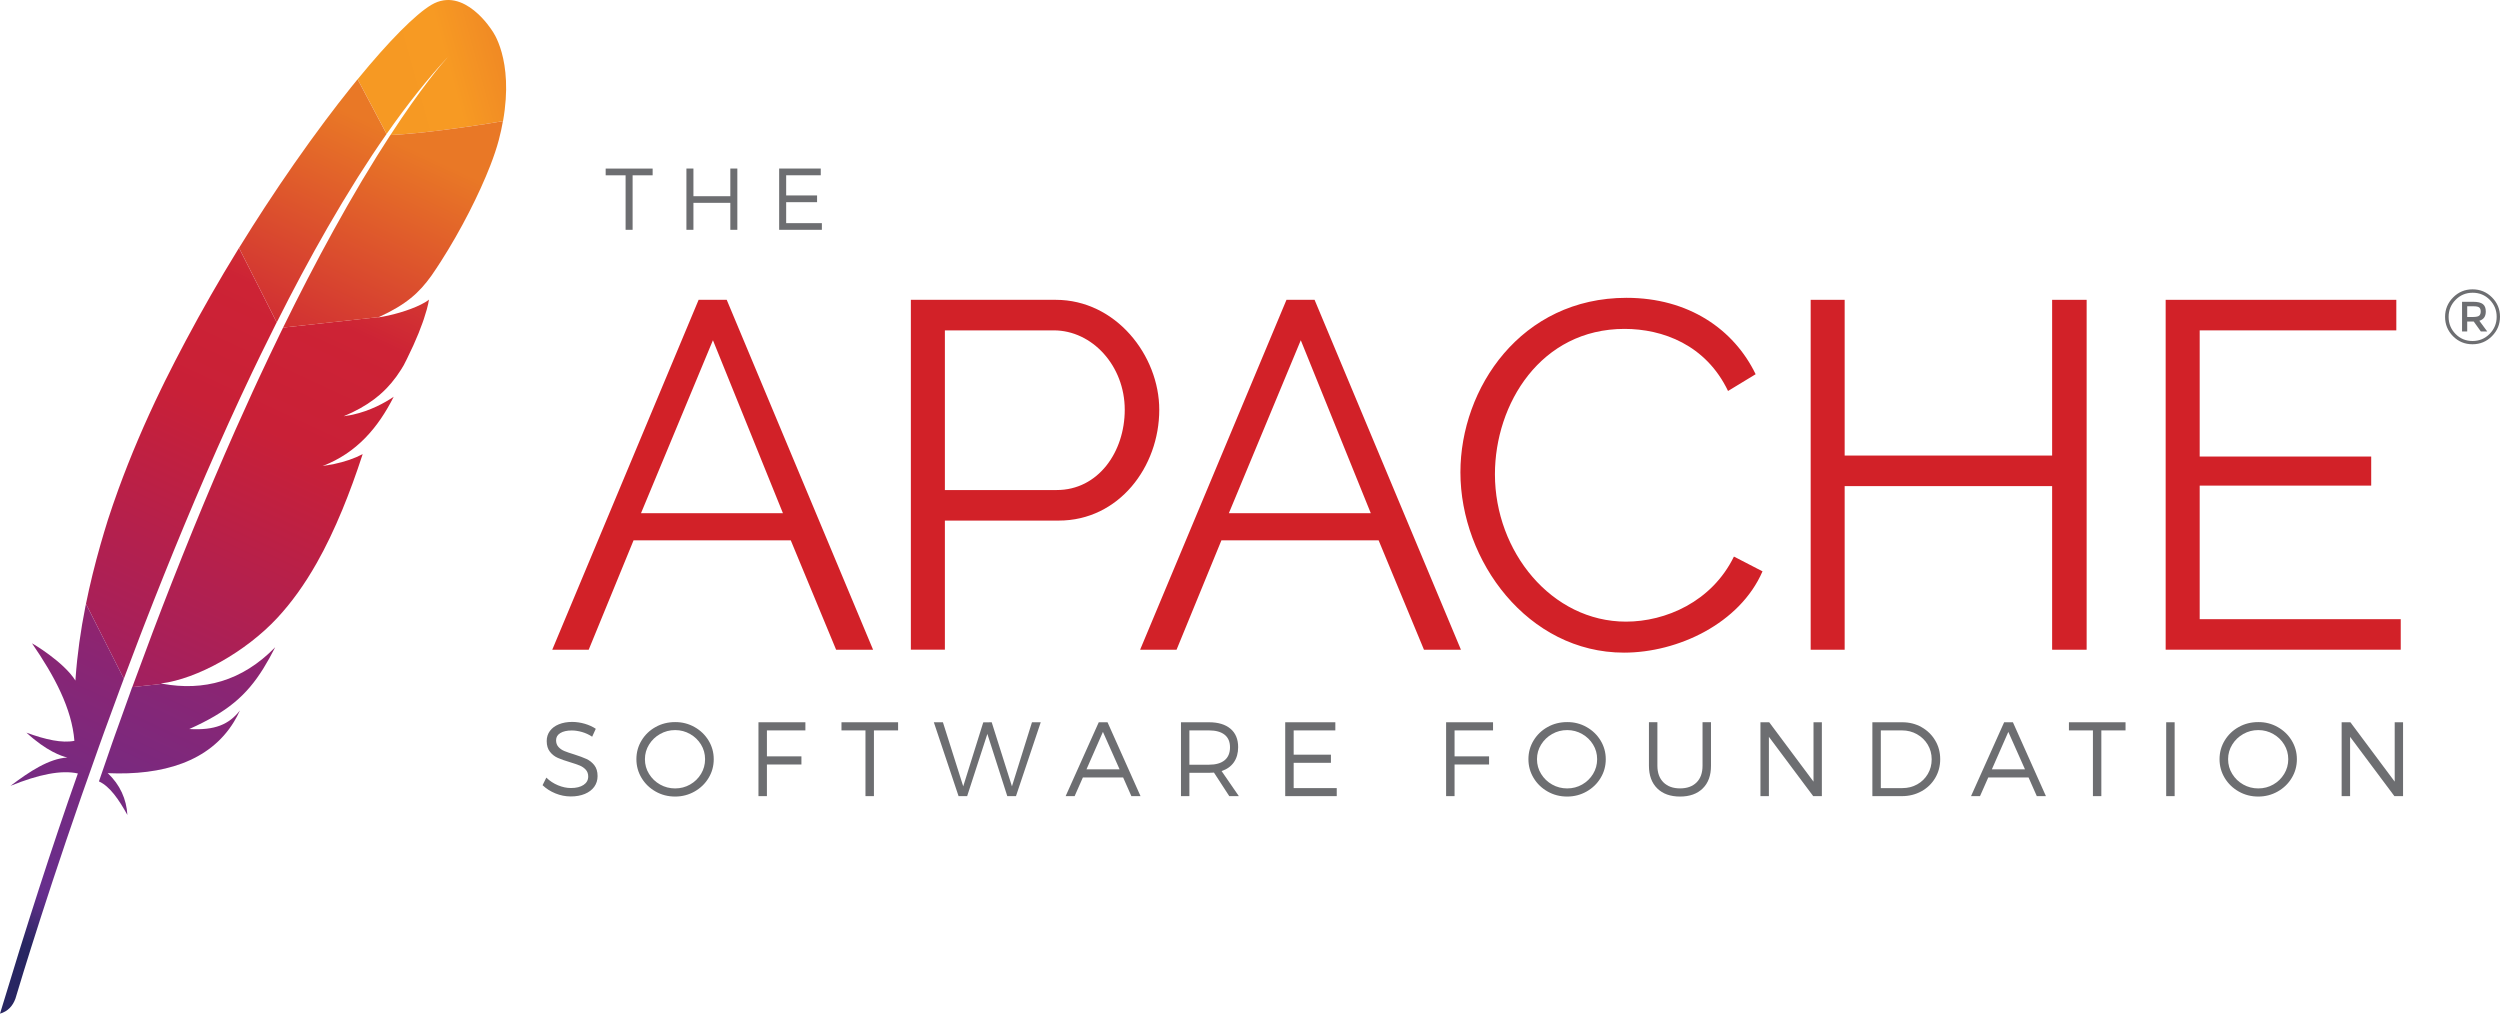
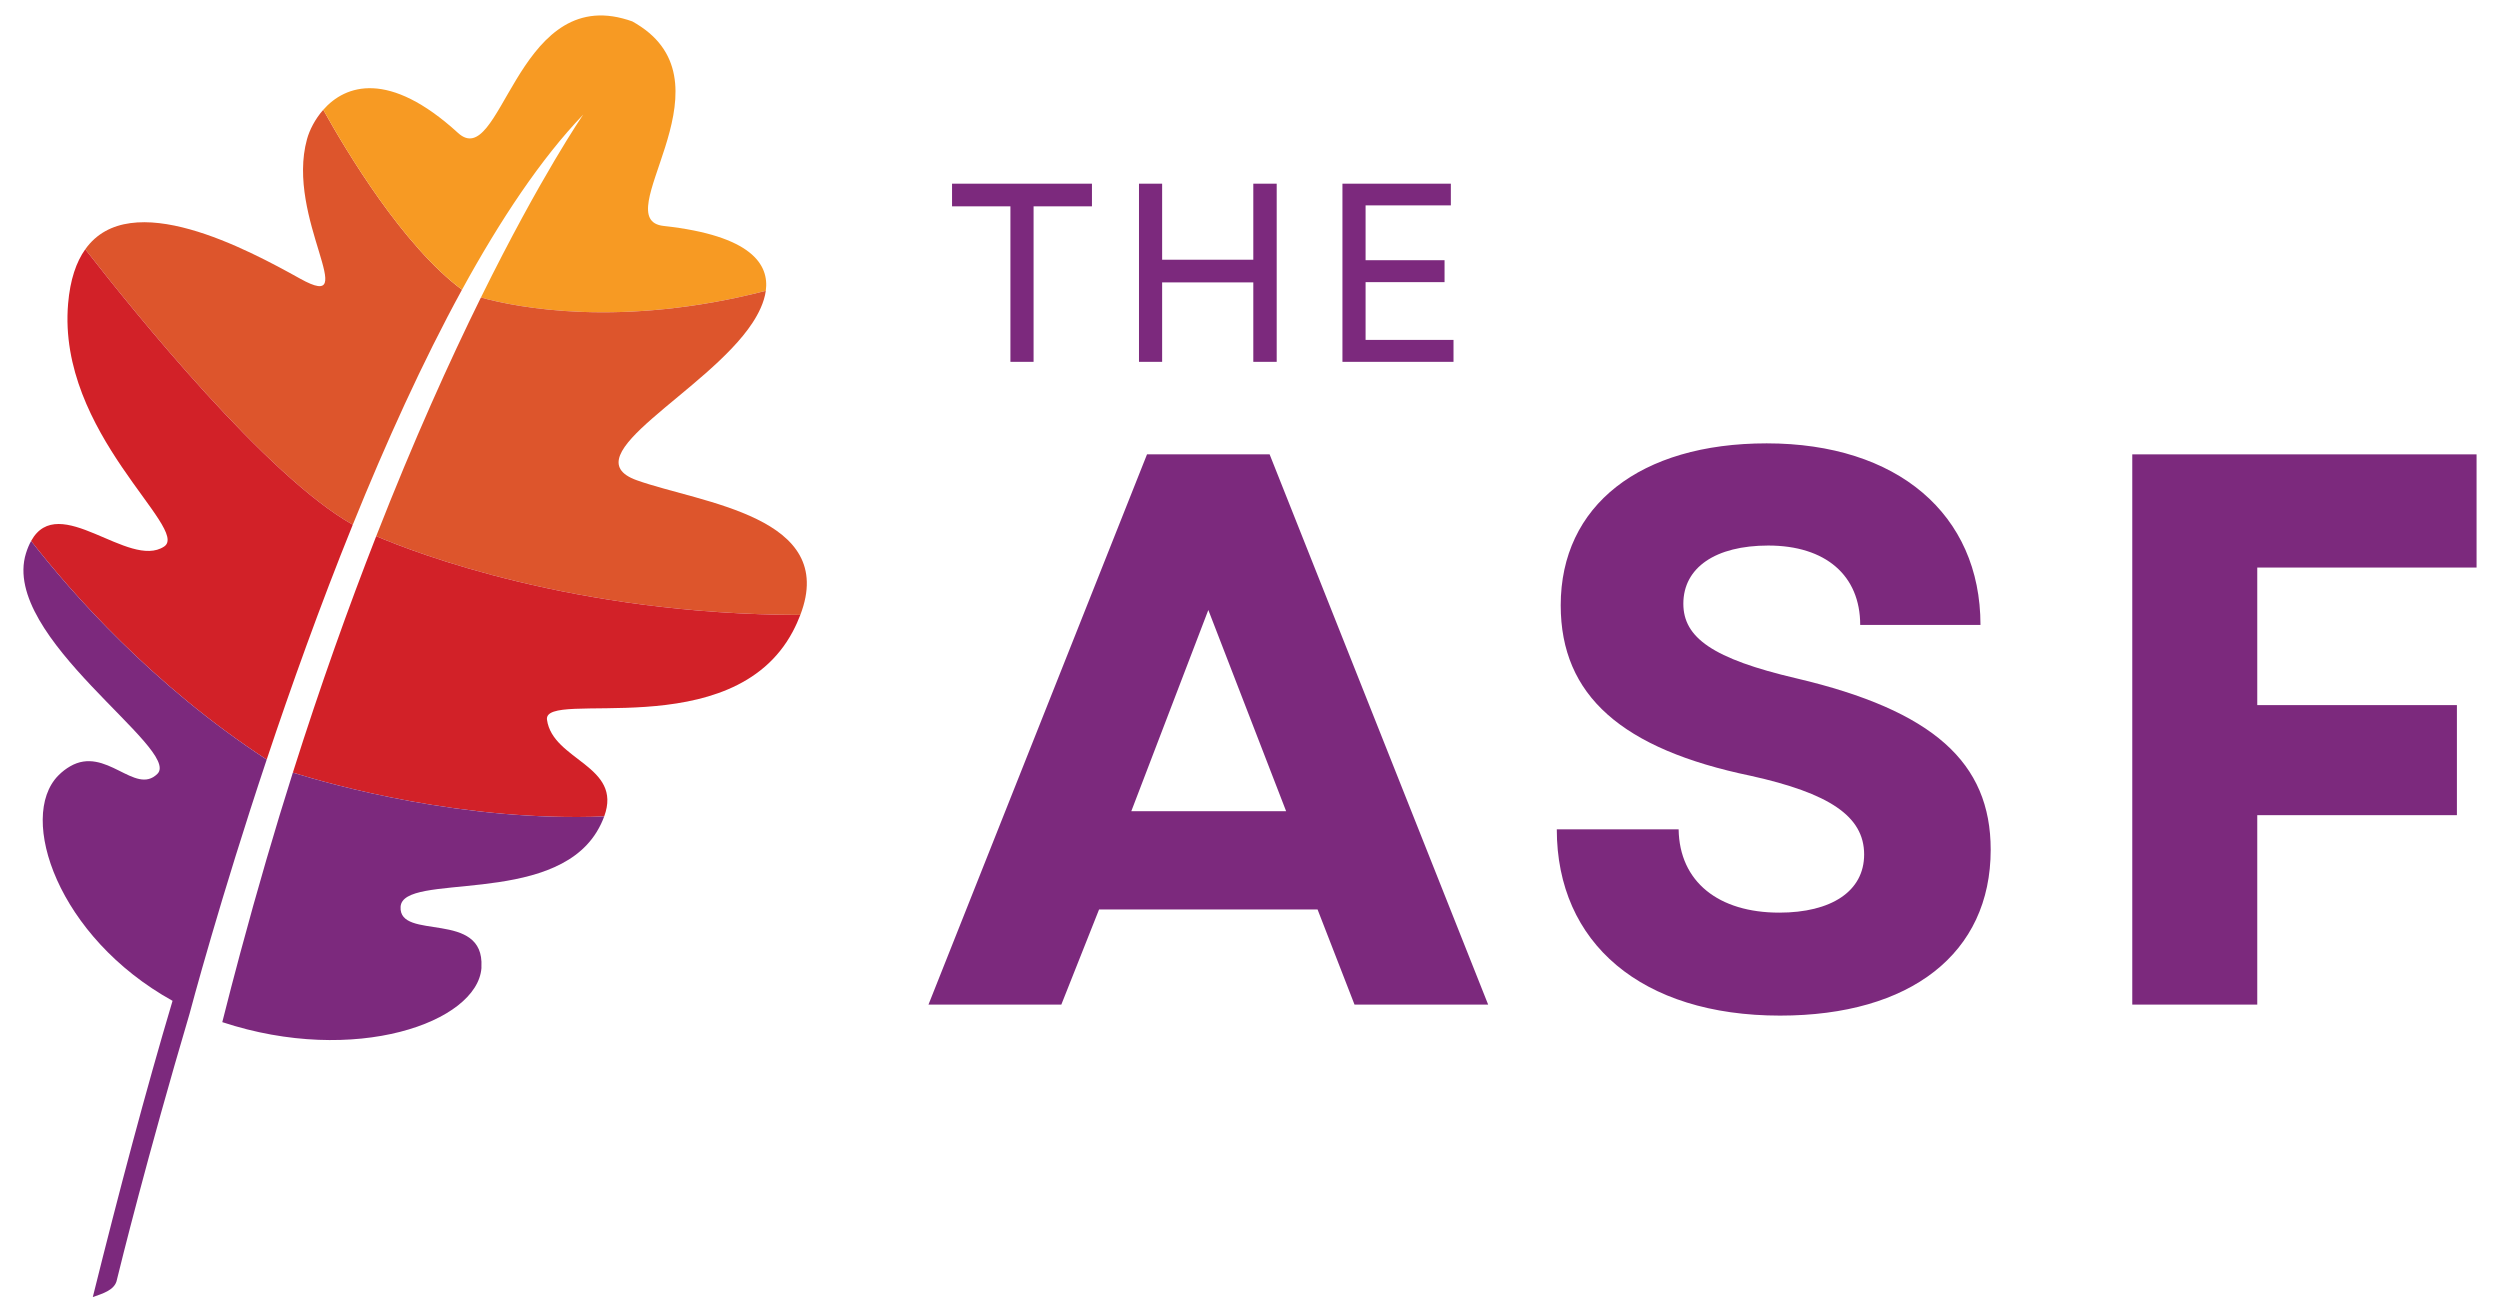
- <svg xmlns="http://www.w3.org/2000/svg" version="1.1" id="Layer_2" x="0px" y="0px" viewBox="0 0 7127.6 2890.008" enable-background="new 0 0 7127.6 2890" xml:space="preserve" width="7127.6" height="2890.008">
-   <defs id="defs4568" />
-   <path d="m 7104.7,847.808 c 15.3,15.3 22.9,33.7 22.9,55.2 0,21.5 -7.6,39.9 -22.9,55.4 -15.3,15.4 -33.8,23.1 -55.6,23.1 -21.8,0 -40.2,-7.6 -55.4,-22.9 -15.1,-15.3 -22.7,-33.7 -22.7,-55.2 0,-21.5 7.6,-39.9 22.9,-55.4 15.3,-15.4 33.7,-23.1 55.4,-23.1 21.6,0 40.1,7.6 55.4,22.9 z m -6.6,104.1 c 13.3,-13.6 20,-29.8 20,-48.7 0,-18.9 -6.6,-35 -19.8,-48.5 -13.2,-13.4 -29.4,-20.1 -48.6,-20.1 -19.2,0 -35.4,6.7 -48.7,20.2 -13.3,13.5 -19.9,29.7 -19.9,48.7 0,19 6.6,35.2 19.7,48.6 13.1,13.4 29.3,20.1 48.5,20.1 19.2,0 35.4,-6.8 48.8,-20.3 z m -11,-63.8 c 0,14 -6.1,22.8 -18.4,26.4 l 22.5,30.5 -18.2,0 -20.3,-28.3 -18.6,0 0,28.3 -14.7,0 0,-84.6 31.8,0 c 12.8,0 22,2.2 27.6,6.6 5.6,4.4 8.3,11.4 8.3,21.1 z m -18.9,11.9 c 3,-2.4 4.4,-6.5 4.4,-12 0,-5.5 -1.5,-9.4 -4.5,-11.6 -3,-2.2 -8.4,-3.2 -16,-3.2 l -18,0 0,30.5 17.5,0 c 8.1,-0.1 13.7,-1.3 16.6,-3.7 z" id="path4374" style="fill:#6d6e71" />
-   <path d="m 1803.6,499.808 0,155.4 -20,0 0,-155.4 -56.8,0 0,-19.2 133.9,0 0,19.2 -57.1,0 z" id="path4376" style="fill:#6d6e71" />
-   <path d="m 2082.2,655.208 0,-76.9 -105.2,0 0,76.9 -20,0 0,-174.7 20,0 0,78.9 105.2,0 0,-78.9 20,0 0,174.7 -20,0 z" id="path4378" style="fill:#6d6e71" />
-   <path d="m 2241.4,499.808 0,57.4 88.1,0 0,19.2 -88.1,0 0,59.8 101.8,0 0,19 -121.8,0 0,-174.7 118.6,0 0,19.2 -98.6,0 z" id="path4380" style="fill:#6d6e71" />
-   <path d="m 1574.5,1852.408 417.3,-997.6 80.1,0 417.3,997.6 -105.4,0 -129.3,-311.9 -448.2,0 -127.9,311.9 -103.9,0 z m 458.1,-882.4 -205.1,493.2 404.7,0 -199.6,-493.2 z" id="path4382" style="fill:#d22128" />
-   <path d="m 2596.9,1852.408 0,-997.6 413.1,0 c 171.4,0 295.1,158.8 295.1,313.3 0,163 -115.2,316.1 -286.6,316.1 l -324.6,0 0,368.1 -97,0 z m 97,-455.3 318.9,0 c 118,0 193.9,-108.2 193.9,-229 0,-125.1 -92.7,-226.2 -202.3,-226.2 l -310.5,0 0,455.2 z" id="path4384" style="fill:#d22128" />
-   <path d="m 3250.5,1852.408 417.3,-997.6 80.1,0 417.3,997.6 -105.4,0 -129.3,-311.9 -448.2,0 -127.9,311.9 -103.9,0 z m 458.1,-882.4 -205.1,493.2 404.7,0 -199.6,-493.2 z" id="path4386" style="fill:#d22128" />
-   <path d="m 4637.3,849.108 c 177,0 306.3,89.9 368.1,217.8 l -78.7,47.8 c -63.2,-132.1 -186.9,-177 -295.1,-177 -238.9,0 -369.5,213.6 -369.5,414.5 0,220.6 161.6,420.1 373.7,420.1 112.4,0 244.5,-56.2 307.7,-185.5 l 81.5,42.1 c -64.6,148.9 -241.7,231.8 -394.8,231.8 -274,0 -466.5,-261.3 -466.5,-514.2 0.1,-240.2 172.9,-497.4 473.6,-497.4 z" id="path4388" style="fill:#d22128" />
-   <path d="m 5949.1,854.808 0,997.6 -98.4,0 0,-466.5 -591.5,0 0,466.5 -96.9,0 0,-997.6 96.9,0 0,444 591.5,0 0,-444 98.4,0 z" id="path4390" style="fill:#d22128" />
-   <path d="m 6844.6,1765.208 0,87.1 -670.2,0 0,-997.5 657.6,0 0,87.1 -560.6,0 0,359.7 489,0 0,82.9 -489,0 0,380.8 573.2,0 z" id="path4392" style="fill:#d22128" />
-   <path d="m 1667.6,2063.608 c 11.8,3.5 22.2,8.3 31,14.2 l -10.3,22.6 c -9,-6 -18.6,-10.4 -28.9,-13.4 -10.2,-2.9 -20,-4.4 -29.2,-4.4 -13.6,0 -24.5,2.4 -32.6,7.3 -8.1,4.9 -12.2,11.8 -12.2,20.7 0,7.6 2.3,14 6.8,19 4.5,5 10.2,8.9 17,11.7 6.8,2.8 16.1,6 28,9.6 14.4,4.6 26,8.9 34.7,12.9 8.8,4 16.3,9.9 22.5,17.8 6.2,7.8 9.3,18.2 9.3,31 0,11.7 -3.2,21.8 -9.5,30.6 -6.3,8.7 -15.3,15.5 -26.8,20.3 -11.6,4.8 -24.9,7.2 -40,7.2 -15.1,0 -29.7,-2.9 -43.9,-8.7 -14.2,-5.8 -26.4,-13.6 -36.6,-23.4 l 10.7,-21.6 c 9.6,9.4 20.7,16.7 33.3,21.9 12.6,5.2 24.8,7.8 36.8,7.8 15.3,0 27.3,-3 36.1,-8.9 8.8,-5.9 13.2,-13.9 13.2,-23.9 0,-7.8 -2.3,-14.3 -6.9,-19.4 -4.6,-5.1 -10.3,-9 -17.1,-11.9 -6.8,-2.8 -16.1,-6 -28,-9.6 -14.2,-4.2 -25.7,-8.3 -34.6,-12.2 -8.9,-3.9 -16.4,-9.7 -22.5,-17.5 -6.1,-7.7 -9.2,-17.9 -9.2,-30.6 0,-10.9 3,-20.4 9,-28.6 6,-8.2 14.6,-14.6 25.6,-19.1 11.1,-4.5 23.8,-6.8 38.2,-6.8 12.3,0.1 24.2,1.9 36.1,5.4 z" id="path4394" style="fill:#6d6e71" />
-   <path d="m 1980.1,2072.808 c 16.8,9.4 30.2,22.3 40,38.4 9.8,16.2 14.8,33.9 14.8,53.3 0,19.5 -4.9,37.4 -14.8,53.6 -9.8,16.3 -23.2,29.1 -40,38.6 -16.8,9.5 -35.3,14.3 -55.2,14.3 -20.3,0 -38.8,-4.7 -55.7,-14.3 -16.8,-9.5 -30.2,-22.4 -40,-38.6 -9.8,-16.3 -14.8,-34.1 -14.8,-53.6 0,-19.5 4.9,-37.3 14.8,-53.5 9.8,-16.2 23.2,-29 40,-38.3 16.8,-9.4 35.4,-14 55.7,-14 19.9,-0.1 38.3,4.6 55.2,14.1 z m -98.2,19.9 c -13.1,7.4 -23.6,17.5 -31.4,30.1 -7.8,12.6 -11.8,26.5 -11.8,41.7 0,15.3 3.9,29.3 11.8,42 7.8,12.7 18.3,22.8 31.4,30.2 13.1,7.4 27.4,11.1 42.9,11.1 15.5,0 29.7,-3.7 42.7,-11.1 13,-7.4 23.3,-17.4 31.1,-30.2 7.7,-12.7 11.6,-26.7 11.6,-42 0,-15.3 -3.9,-29.2 -11.6,-41.8 -7.7,-12.6 -18.1,-22.6 -31.1,-30 -13,-7.4 -27.2,-11.2 -42.6,-11.2 -15.5,0 -29.8,3.7 -43,11.2 z" id="path4396" style="fill:#6d6e71" />
-   <path d="m 2186.5,2082.408 0,74 98.4,0 0,23.2 -98.4,0 0,90.2 -24.1,0 0,-210.6 133.8,0 0,23.2 -109.7,0 z" id="path4398" style="fill:#6d6e71" />
-   <path d="m 2491.6,2082.408 0,187.4 -24.1,0 0,-187.4 -68.4,0 0,-23.2 161.4,0 0,23.2 -68.9,0 z" id="path4400" style="fill:#6d6e71" />
-   <path d="m 2871.8,2269.808 -56.8,-177.4 -57.6,177.4 -24.5,0 -70.5,-210.6 25.9,0 57.9,182.7 57.1,-182.4 24.1,-0.3 57.7,182.7 57.1,-182.7 25,0 -70.6,210.6 -24.8,0 z" id="path4402" style="fill:#6d6e71" />
-   <path d="m 3087.3,2216.608 -23.5,53.2 -25.6,0 94.4,-210.6 25,0 94.1,210.6 -26.1,0 -23.5,-53.2 -114.8,0 z m 57.2,-130 -46.9,106.8 94.4,0 -47.5,-106.8 z" id="path4404" style="fill:#6d6e71" />
-   <path d="m 3461.1,2202.708 c -6,0.4 -10.7,0.6 -14.1,0.6 l -56,0 0,66.5 -24,0 0,-210.6 80,0 c 26.2,0 46.6,6.2 61.2,18.5 14.5,12.3 21.8,29.8 21.8,52.3 0,17.2 -4.1,31.7 -12.2,43.3 -8.1,11.6 -19.8,20 -35,25 l 49.2,71.5 -27.3,0 -43.6,-67.1 z m 30.2,-35.1 c 10.3,-8.4 15.5,-20.8 15.5,-37 0,-15.9 -5.2,-27.9 -15.5,-36 -10.3,-8.1 -25.1,-12.2 -44.3,-12.2 l -56,0 0,97.8 56,0 c 19.2,0 34,-4.2 44.3,-12.6 z" id="path4406" style="fill:#6d6e71" />
-   <path d="m 3688.3,2082.408 0,69.2 106.2,0 0,23.2 -106.2,0 0,72.1 122.8,0 0,22.9 -146.9,0 0,-210.6 142.9,0 0,23.2 -118.8,0 z" id="path4408" style="fill:#6d6e71" />
-   <path d="m 4147,2082.408 0,74 98.4,0 0,23.2 -98.4,0 0,90.2 -24.1,0 0,-210.6 133.8,0 0,23.2 -109.7,0 z" id="path4410" style="fill:#6d6e71" />
-   <path d="m 4523.3,2072.808 c 16.8,9.4 30.2,22.3 40,38.4 9.8,16.2 14.8,33.9 14.8,53.3 0,19.5 -4.9,37.4 -14.8,53.6 -9.8,16.3 -23.2,29.1 -40,38.6 -16.8,9.5 -35.3,14.3 -55.2,14.3 -20.3,0 -38.8,-4.7 -55.7,-14.3 -16.8,-9.5 -30.2,-22.4 -40,-38.6 -9.8,-16.3 -14.8,-34.1 -14.8,-53.6 0,-19.5 4.9,-37.3 14.8,-53.5 9.8,-16.2 23.2,-29 40,-38.3 16.8,-9.4 35.4,-14 55.7,-14 20,-0.1 38.4,4.6 55.2,14.1 z m -98.1,19.9 c -13.1,7.4 -23.6,17.5 -31.4,30.1 -7.8,12.6 -11.8,26.5 -11.8,41.7 0,15.3 3.9,29.3 11.8,42 7.8,12.7 18.3,22.8 31.4,30.2 13.1,7.4 27.4,11.1 42.9,11.1 15.5,0 29.7,-3.7 42.7,-11.1 13,-7.4 23.3,-17.4 31.1,-30.2 7.7,-12.7 11.6,-26.7 11.6,-42 0,-15.3 -3.9,-29.2 -11.6,-41.8 -7.7,-12.6 -18.1,-22.6 -31.1,-30 -13,-7.4 -27.2,-11.2 -42.6,-11.2 -15.6,0 -29.9,3.7 -43,11.2 z" id="path4412" style="fill:#6d6e71" />
-   <path d="m 4854.7,2247.708 c -15.7,15.5 -37.3,23.3 -64.8,23.3 -27.7,0 -49.4,-7.8 -65.1,-23.3 -15.7,-15.5 -23.6,-37 -23.6,-64.6 l 0,-124 24.1,0 0,124 c 0,20.3 5.8,36.1 17.3,47.5 11.6,11.4 27.3,17.1 47.3,17.1 20.1,0 35.8,-5.7 47.1,-17 11.4,-11.3 17,-27.2 17,-47.7 l 0,-124 24.1,0 0,124 c 0.1,27.7 -7.7,49.2 -23.4,64.7 z" id="path4414" style="fill:#6d6e71" />
-   <path d="m 5169.5,2269.808 -126.3,-169.1 0,169.1 -24.1,0 0,-210.6 25,0 126.3,169.3 0,-169.3 23.8,0 0,210.6 -24.7,0 z" id="path4416" style="fill:#6d6e71" />
-   <path d="m 5478.4,2073.108 c 16.4,9.3 29.4,21.9 38.9,37.9 9.6,16 14.3,33.9 14.3,53.5 0,19.6 -4.8,37.6 -14.3,53.6 -9.5,16.1 -22.6,28.7 -39.3,37.9 -16.6,9.2 -35.2,13.8 -55.5,13.8 l -84.3,0 0,-210.6 85.2,0 c 20.3,0 38.6,4.6 55,13.9 z m -116.1,173.8 61.4,0 c 15.5,0 29.6,-3.5 42.3,-10.6 12.7,-7.1 22.8,-16.9 30.2,-29.5 7.4,-12.5 11.1,-26.5 11.1,-42 0,-15.5 -3.8,-29.4 -11.3,-41.9 -7.5,-12.5 -17.7,-22.3 -30.6,-29.6 -12.8,-7.2 -27,-10.9 -42.6,-10.9 l -60.5,0 0,164.5 z" id="path4418" style="fill:#6d6e71" />
-   <path d="m 5668.6,2216.608 -23.5,53.2 -25.6,0 94.4,-210.6 25,0 94.1,210.6 -26,0 -23.5,-53.2 -114.9,0 z m 57.2,-130 -46.9,106.8 94.4,0 -47.5,-106.8 z" id="path4420" style="fill:#6d6e71" />
-   <path d="m 5991,2082.408 0,187.4 -24,0 0,-187.4 -68.4,0 0,-23.2 161.4,0 0,23.2 -69,0 z" id="path4422" style="fill:#6d6e71" />
-   <path d="m 6175.9,2269.808 0,-210.6 24.1,0 0,210.6 -24.1,0 z" id="path4424" style="fill:#6d6e71" />
-   <path d="m 6493.7,2072.808 c 16.8,9.4 30.2,22.3 40,38.4 9.8,16.2 14.8,33.9 14.8,53.3 0,19.5 -4.9,37.4 -14.8,53.6 -9.8,16.3 -23.2,29.1 -40,38.6 -16.8,9.5 -35.3,14.3 -55.2,14.3 -20.3,0 -38.8,-4.7 -55.7,-14.3 -16.8,-9.5 -30.2,-22.4 -40,-38.6 -9.8,-16.3 -14.8,-34.1 -14.8,-53.6 0,-19.5 4.9,-37.3 14.8,-53.5 9.8,-16.2 23.2,-29 40,-38.3 16.8,-9.4 35.4,-14 55.7,-14 20,-0.1 38.4,4.6 55.2,14.1 z m -98.1,19.9 c -13.1,7.4 -23.6,17.5 -31.4,30.1 -7.8,12.6 -11.8,26.5 -11.8,41.7 0,15.3 3.9,29.3 11.8,42 7.8,12.7 18.3,22.8 31.4,30.2 13.1,7.4 27.4,11.1 42.9,11.1 15.5,0 29.7,-3.7 42.7,-11.1 13,-7.4 23.3,-17.4 31.1,-30.2 7.7,-12.7 11.6,-26.7 11.6,-42 0,-15.3 -3.9,-29.2 -11.6,-41.8 -7.7,-12.6 -18.1,-22.6 -31.1,-30 -13,-7.4 -27.2,-11.2 -42.6,-11.2 -15.6,0 -29.8,3.7 -43,11.2 z" id="path4426" style="fill:#6d6e71" />
-   <path d="m 6826.5,2269.808 -126.3,-169.1 0,169.1 -24.1,0 0,-210.6 25,0 126.3,169.3 0,-169.3 23.8,0 0,210.6 -24.7,0 z" id="path4428" style="fill:#6d6e71" />
-   <linearGradient id="SVGID_1_" gradientUnits="userSpaceOnUse" x1="-4516.615" y1="-2338.722" x2="-4108.411" y2="-1861.398" gradientTransform="matrix(0.4226,-0.9063,0.9063,0.4226,5117.877,-2859.926)">
-     <stop offset="0" style="stop-color:#F69923" id="stop4431" />
-     <stop offset="0.312" style="stop-color:#F79A23" id="stop4433" />
-     <stop offset="0.838" style="stop-color:#E97826" id="stop4435" />
-   </linearGradient>
-   <path d="m 1230.1,13.708 c -45.3,26.8 -120.6,102.5 -210.5,212.3 l 82.6,155.9 c 58,-82.9 116.9,-157.5 176.3,-221.2 4.6,-5.1 7,-7.5 7,-7.5 -2.3,2.5 -4.6,5 -7,7.5 -19.2,21.2 -77.5,89.2 -165.5,224.4 84.7,-4.2 214.9,-21.6 321.1,-39.7 31.6,-177 -31,-258 -31,-258 0,0 -79.7,-128.8 -173,-73.7 z" id="path4437" style="fill:url(#SVGID_1_)" />
-   <path d="m 1090.2,903.108 c 0.6,-0.1 1.2,-0.2 1.8,-0.3 l -11.9,1.3 c -0.7,0.3 -1.4,0.7 -2.1,1 4.1,-0.7 8.2,-1.4 12.2,-2 z" id="path4439" style="fill:none" />
-   <path d="m 1005.9,1182.308 c -6.7,1.5 -13.7,2.7 -20.7,3.7 7.1,-1 14,-2.2 20.7,-3.7 z" id="path4441" style="fill:none" />
-   <path d="m 432.9,1808.808 c 0.9,-2.3 1.8,-4.7 2.6,-7 18.2,-48 36.2,-94.7 54,-140.1 20,-51 39.8,-100.4 59.3,-148.3 20.6,-50.4 40.9,-99.2 60.9,-146.3 21,-49.4 41.7,-97 62,-142.8 16.5,-37.3 32.8,-73.4 48.9,-108.3 5.4,-11.7 10.7,-23.2 16,-34.6 10.5,-22.7 21,-44.8 31.3,-66.5 9.5,-20 19,-39.6 28.3,-58.8 3.1,-6.4 6.2,-12.8 9.3,-19.1 0.5,-1 1,-2 1.5,-3.1 l -10.2,1.1 -8,-15.9 c -0.8,1.6 -1.6,3.1 -2.4,4.6 -14.5,28.8 -28.9,57.9 -43.1,87.2 -8.2,16.9 -16.4,34 -24.6,51 -22.6,47.4 -44.8,95.2 -66.6,143.3 -22.1,48.6 -43.7,97.5 -64.9,146.5 -20.8,48.1 -41.3,96.2 -61.2,144.2 -20,48 -39.5,95.7 -58.5,143.2 -19.9,49.5 -39.2,98.7 -58,147.2 -4.2,10.9 -8.5,21.9 -12.7,32.8 -15,39.2 -29.7,77.8 -44,116 l 12.7,25.1 11.4,-1.2 c 0.4,-1.1 0.8,-2.3 1.3,-3.4 18.5,-50.2 36.7,-99.2 54.7,-146.8 z" id="path4443" style="fill:none" />
-   <path d="m 980,1186.808 0,0 c 0.1,0 0.1,0 0.1,-0.1 0,0.1 0,0.1 -0.1,0.1 z" id="path4445" style="fill:none" />
-   <path d="m 952.6,1323.008 c -10.6,1.9 -21.4,3.8 -32.5,5.7 -0.1,0 -0.1,0.1 -0.2,0.1 5.6,-0.8 11.2,-1.7 16.6,-2.6 5.5,-1 10.8,-2.1 16.1,-3.2 z" id="path4447" style="fill:#be202e" />
-   <path d="m 952.6,1323.008 c -10.6,1.9 -21.4,3.8 -32.5,5.7 -0.1,0 -0.1,0.1 -0.2,0.1 5.6,-0.8 11.2,-1.7 16.6,-2.6 5.5,-1 10.8,-2.1 16.1,-3.2 z" id="path4449" style="opacity:0.35;fill:#be202e" />
-   <path d="m 980.3,1186.708 c -0.1,0 -0.1,0 0,0 -0.1,0.1 -0.2,0.1 -0.2,0.1 1.8,-0.2 3.5,-0.5 5.2,-0.8 7,-1 13.9,-2.2 20.7,-3.7 -8.5,1.5 -17,2.9 -25.7,4.4 l 0,0 0,0 z" id="path4451" style="fill:#be202e" />
-   <path d="m 980.3,1186.708 c -0.1,0 -0.1,0 0,0 -0.1,0.1 -0.2,0.1 -0.2,0.1 1.8,-0.2 3.5,-0.5 5.2,-0.8 7,-1 13.9,-2.2 20.7,-3.7 -8.5,1.5 -17,2.9 -25.7,4.4 l 0,0 0,0 z" id="path4453" style="opacity:0.35;fill:#be202e" />
-   <linearGradient id="SVGID_2_" gradientUnits="userSpaceOnUse" x1="-7537.734" y1="-2391.407" x2="-4625.414" y2="-2391.407" gradientTransform="matrix(0.4226,-0.9063,0.9063,0.4226,5117.877,-2859.926)">
-     <stop offset="0.323" style="stop-color:#9E2064" id="stop4456" />
-     <stop offset="0.63" style="stop-color:#C92037" id="stop4458" />
-     <stop offset="0.751" style="stop-color:#CD2335" id="stop4460" />
-     <stop offset="1" style="stop-color:#E97826" id="stop4462" />
-   </linearGradient>
-   <path d="m 858.6,784.708 c 25.1,-46.9 50.5,-92.8 76.2,-137.4 26.7,-46.4 53.7,-91.3 80.9,-134.7 1.6,-2.6 3.2,-5.2 4.8,-7.7 27,-42.7 54.2,-83.7 81.6,-122.9 l -82.6,-156 c -6.2,7.6 -12.5,15.3 -18.8,23.2 -23.8,29.7 -48.6,61.6 -73.9,95.5 -28.6,38.2 -58,78.9 -87.8,121.7 -27.6,39.5 -55.5,80.9 -83.5,123.7 -23.8,36.5 -47.7,74 -71.4,112.5 -0.9,1.4 -1.8,2.9 -2.6,4.3 l 107.5,212.3 c 22.8,-45.6 46.1,-90.5 69.6,-134.5 z" id="path4464" style="fill:url(#SVGID_2_)" />
-   <linearGradient id="SVGID_3_" gradientUnits="userSpaceOnUse" x1="-7186.178" y1="-2099.306" x2="-5450.718" y2="-2099.306" gradientTransform="matrix(0.4226,-0.9063,0.9063,0.4226,5117.877,-2859.926)">
-     <stop offset="0" style="stop-color:#282662" id="stop4467" />
-     <stop offset="9.548390e-02" style="stop-color:#662E8D" id="stop4469" />
-     <stop offset="0.788" style="stop-color:#9F2064" id="stop4471" />
-     <stop offset="0.949" style="stop-color:#CD2032" id="stop4473" />
-   </linearGradient>
-   <path d="m 369,1981.008 c -14.2,39.1 -28.5,78.9 -42.9,119.6 -0.2,0.6 -0.4,1.2 -0.6,1.8 -2,5.7 -4.1,11.5 -6.1,17.2 -9.7,27.4 -18,52.1 -37.3,108.2 31.7,14.5 57.1,52.5 81.1,95.6 -2.6,-44.7 -21,-86.6 -56.2,-119.1 156.1,7 290.6,-32.4 360.1,-146.6 6.2,-10.2 11.9,-20.9 17,-32.2 -31.6,40.1 -70.8,57.1 -144.5,53 -0.2,0.1 -0.3,0.1 -0.5,0.2 0.2,-0.1 0.3,-0.1 0.5,-0.2 108.6,-48.6 163.1,-95.3 211.2,-172.6 11.4,-18.3 22.5,-38.4 33.8,-60.6 -94.9,97.5 -205,125.3 -320.9,104.2 l -86.9,9.5 c -2.4,7.3 -5.1,14.6 -7.8,22 z" id="path4475" style="fill:url(#SVGID_3_)" />
-   <linearGradient id="SVGID_4_" gradientUnits="userSpaceOnUse" x1="-7374.163" y1="-2418.545" x2="-4461.843" y2="-2418.545" gradientTransform="matrix(0.4226,-0.9063,0.9063,0.4226,5117.877,-2859.926)">
-     <stop offset="0.323" style="stop-color:#9E2064" id="stop4478" />
-     <stop offset="0.63" style="stop-color:#C92037" id="stop4480" />
-     <stop offset="0.751" style="stop-color:#CD2335" id="stop4482" />
-     <stop offset="1" style="stop-color:#E97826" id="stop4484" />
-   </linearGradient>
-   <path d="m 409.6,1786.308 c 18.8,-48.5 38.1,-97.7 58,-147.2 19,-47.4 38.5,-95.2 58.5,-143.2 20,-48 40.4,-96.1 61.2,-144.2 21.2,-49 42.9,-97.8 64.9,-146.5 21.8,-48.1 44,-95.9 66.6,-143.3 8.1,-17.1 16.3,-34.1 24.6,-51 14.2,-29.3 28.6,-58.4 43.1,-87.2 0.8,-1.6 1.6,-3.1 2.4,-4.6 l -107.5,-212.3 c -1.8,2.9 -3.5,5.8 -5.3,8.6 -25.1,40.9 -50,82.7 -74.4,125.4 -24.7,43.1 -49,87.1 -72.7,131.7 -20,37.6 -39.6,75.6 -58.6,113.9 -3.8,7.8 -7.6,15.5 -11.3,23.2 -23.4,48.2 -44.6,94.8 -63.7,139.5 -21.7,50.7 -40.7,99.2 -57.5,145.1 -11,30.2 -21,59.4 -30.1,87.4 -7.5,24 -14.7,47.9 -21.5,71.8 -16,56.3 -29.9,112.4 -41.2,168.3 l 107.9,213.4 c 14.3,-38.1 28.9,-76.8 44,-116 4.1,-10.9 8.4,-21.8 12.6,-32.8 z" id="path4486" style="fill:url(#SVGID_4_)" />
-   <linearGradient id="SVGID_5_" gradientUnits="userSpaceOnUse" x1="-7161.764" y1="-2379.143" x2="-5631.252" y2="-2379.143" gradientTransform="matrix(0.4226,-0.9063,0.9063,0.4226,5117.877,-2859.926)">
-     <stop offset="0" style="stop-color:#282662" id="stop4489" />
-     <stop offset="9.548390e-02" style="stop-color:#662E8D" id="stop4491" />
-     <stop offset="0.788" style="stop-color:#9F2064" id="stop4493" />
-     <stop offset="0.949" style="stop-color:#CD2032" id="stop4495" />
-   </linearGradient>
-   <path d="m 243.5,1729.408 c -13.6,68.2 -23.2,136.2 -28,203.8 -0.2,2.4 -0.4,4.7 -0.5,7.1 -33.7,-54 -124,-106.8 -123.8,-106.2 64.6,93.7 113.7,186.7 120.9,278 -34.6,7.1 -82,-3.2 -136.8,-23.3 57.1,52.5 100,67 116.7,70.9 -52.5,3.3 -107.1,39.3 -162.1,80.8 80.5,-32.8 145.5,-45.8 192.1,-35.3 -73.9,209 -147.9,439.8 -222,684.8 22.7,-6.7 36.2,-21.9 43.9,-42.6 13.2,-44.4 100.8,-335.6 238,-718.2 3.9,-10.9 7.8,-21.8 11.8,-32.9 1.1,-3 2.2,-6.1 3.3,-9.2 14.5,-40.1 29.5,-81.1 45.1,-122.9 3.5,-9.5 7.1,-19 10.7,-28.6 0.1,-0.2 0.1,-0.4 0.2,-0.6 l -107.9,-213.2 c -0.5,2.6 -1.1,5.1 -1.6,7.6 z" id="path4497" style="fill:url(#SVGID_5_)" />
-   <linearGradient id="SVGID_6_" gradientUnits="userSpaceOnUse" x1="-7374.163" y1="-2117.131" x2="-4461.843" y2="-2117.131" gradientTransform="matrix(0.4226,-0.9063,0.9063,0.4226,5117.877,-2859.926)">
-     <stop offset="0.323" style="stop-color:#9E2064" id="stop4500" />
-     <stop offset="0.63" style="stop-color:#C92037" id="stop4502" />
-     <stop offset="0.751" style="stop-color:#CD2335" id="stop4504" />
-     <stop offset="1" style="stop-color:#E97826" id="stop4506" />
-   </linearGradient>
-   <path d="m 805.6,937.008 c -3.1,6.3 -6.2,12.7 -9.3,19.1 -9.3,19.2 -18.8,38.8 -28.3,58.8 -10.3,21.7 -20.7,43.9 -31.3,66.5 -5.3,11.4 -10.6,22.9 -16,34.6 -16.1,35 -32.4,71.1 -48.9,108.3 -20.3,45.8 -41,93.4 -62,142.8 -20,47.1 -40.3,95.9 -60.9,146.3 -19.5,47.9 -39.3,97.3 -59.3,148.3 -17.8,45.4 -35.9,92.1 -54,140.1 -0.9,2.3 -1.8,4.7 -2.6,7 -18,47.6 -36.2,96.6 -54.6,146.8 -0.4,1.1 -0.8,2.3 -1.3,3.4 l 86.9,-9.5 c -1.7,-0.3 -3.5,-0.5 -5.2,-0.9 103.9,-13 242.1,-90.6 331.4,-186.5 41.1,-44.2 78.5,-96.3 113,-157.3 25.7,-45.4 49.8,-95.8 72.8,-151.5 20.1,-48.7 39.4,-101.4 58,-158.6 -23.9,12.6 -51.2,21.8 -81.4,28.2 -5.3,1.1 -10.7,2.2 -16.1,3.1 -5.5,1 -11,1.8 -16.6,2.6 l 0,0 0,0 c 0.1,0 0.1,-0.1 0.2,-0.1 96.9,-37.3 158,-109.2 202.4,-197.4 -25.5,17.4 -66.9,40.1 -116.6,51.1 -6.7,1.5 -13.7,2.7 -20.7,3.7 -1.7,0.3 -3.5,0.6 -5.2,0.8 l 0,0 0,0 c 0.1,0 0.1,0 0.1,-0.1 0,0 0.1,0 0.1,0 l 0,0 c 33.6,-14.1 62,-29.8 86.6,-48.4 5.3,-4 10.4,-8.1 15.3,-12.3 7.5,-6.5 14.7,-13.3 21.5,-20.5 4.4,-4.6 8.6,-9.3 12.7,-14.2 9.6,-11.5 18.7,-23.9 27.1,-37.3 2.6,-4.1 5.1,-8.3 7.6,-12.6 3.2,-6.2 6.3,-12.3 9.3,-18.3 13.5,-27.2 24.4,-51.5 33,-72.8 4.3,-10.6 8.1,-20.5 11.3,-29.7 1.3,-3.7 2.5,-7.2 3.7,-10.6 3.4,-10.2 6.2,-19.3 8.4,-27.3 3.3,-12 5.3,-21.5 6.4,-28.4 l 0,0 0,0 c -3.3,2.6 -7.1,5.2 -11.3,7.7 -29.3,17.5 -79.5,33.4 -119.9,40.8 l 79.8,-8.8 -79.8,8.8 c -0.6,0.1 -1.2,0.2 -1.8,0.3 -4,0.7 -8.1,1.3 -12.2,2 0.7,-0.3 1.4,-0.7 2.1,-1 l -273,29.9 c -0.4,1.1 -0.9,2.1 -1.4,3.1 z" id="path4508" style="fill:url(#SVGID_6_)" />
-   <linearGradient id="SVGID_7_" gradientUnits="userSpaceOnUse" x1="-7554.823" y1="-2132.098" x2="-4642.503" y2="-2132.098" gradientTransform="matrix(0.4226,-0.9063,0.9063,0.4226,5117.877,-2859.926)">
-     <stop offset="0.323" style="stop-color:#9E2064" id="stop4511" />
-     <stop offset="0.63" style="stop-color:#C92037" id="stop4513" />
-     <stop offset="0.751" style="stop-color:#CD2335" id="stop4515" />
-     <stop offset="1" style="stop-color:#E97826" id="stop4517" />
-   </linearGradient>
-   <path d="m 1112.9,385.108 c -24.3,37.3 -50.8,79.6 -79.4,127.5 -1.5,2.5 -3,5.1 -4.5,7.6 -24.6,41.5 -50.8,87.1 -78.3,137 -23.8,43.1 -48.5,89.3 -74.3,139 -22.4,43.3 -45.6,89.2 -69.4,137.8 l 273,-29.9 c 79.5,-36.6 115.1,-69.7 149.6,-117.6 9.2,-13.2 18.4,-27 27.5,-41.3 28,-43.8 55.6,-92 80.1,-139.9 23.7,-46.3 44.7,-92.2 60.7,-133.5 10.2,-26.3 18.4,-50.8 24.1,-72.3 5,-19 8.9,-36.9 11.9,-54.1 -106,18.1 -236.3,35.5 -321,39.7 z" id="path4519" style="fill:url(#SVGID_7_)" />
-   <path d="m 936.5,1326.108 c -5.5,1 -11,1.8 -16.6,2.6 l 0,0 c 5.6,-0.7 11.1,-1.6 16.6,-2.6 z" id="path4521" style="fill:#be202e" />
-   <path d="m 936.5,1326.108 c -5.5,1 -11,1.8 -16.6,2.6 l 0,0 c 5.6,-0.7 11.1,-1.6 16.6,-2.6 z" id="path4523" style="opacity:0.35;fill:#be202e" />
-   <linearGradient id="SVGID_8_" gradientUnits="userSpaceOnUse" x1="-7374.163" y1="-2027.484" x2="-4461.843" y2="-2027.484" gradientTransform="matrix(0.4226,-0.9063,0.9063,0.4226,5117.877,-2859.926)">
-     <stop offset="0.323" style="stop-color:#9E2064" id="stop4526" />
-     <stop offset="0.63" style="stop-color:#C92037" id="stop4528" />
-     <stop offset="0.751" style="stop-color:#CD2335" id="stop4530" />
-     <stop offset="1" style="stop-color:#E97826" id="stop4532" />
-   </linearGradient>
-   <path d="m 936.5,1326.108 c -5.5,1 -11,1.8 -16.6,2.6 l 0,0 c 5.6,-0.7 11.1,-1.6 16.6,-2.6 z" id="path4534" style="fill:url(#SVGID_8_)" />
-   <path d="m 980,1186.808 c 1.8,-0.2 3.5,-0.5 5.2,-0.8 -1.7,0.3 -3.4,0.6 -5.2,0.8 l 0,0 z" id="path4536" style="fill:#be202e" />
-   <path d="m 980,1186.808 c 1.8,-0.2 3.5,-0.5 5.2,-0.8 -1.7,0.3 -3.4,0.6 -5.2,0.8 l 0,0 z" id="path4538" style="opacity:0.35;fill:#be202e" />
-   <linearGradient id="SVGID_9_" gradientUnits="userSpaceOnUse" x1="-7374.163" y1="-2037.742" x2="-4461.843" y2="-2037.742" gradientTransform="matrix(0.4226,-0.9063,0.9063,0.4226,5117.877,-2859.926)">
-     <stop offset="0.323" style="stop-color:#9E2064" id="stop4541" />
-     <stop offset="0.63" style="stop-color:#C92037" id="stop4543" />
-     <stop offset="0.751" style="stop-color:#CD2335" id="stop4545" />
-     <stop offset="1" style="stop-color:#E97826" id="stop4547" />
-   </linearGradient>
-   <path d="m 980,1186.808 c 1.8,-0.2 3.5,-0.5 5.2,-0.8 -1.7,0.3 -3.4,0.6 -5.2,0.8 l 0,0 z" id="path4549" style="fill:url(#SVGID_9_)" />
-   <path d="m 980.2,1186.708 c 0,0 0,0 0,0 l 0,0 0,0 0,0 c 0,0 0,0 0,0 z" id="path4551" style="fill:#be202e" />
-   <path d="m 980.2,1186.708 c 0,0 0,0 0,0 l 0,0 0,0 0,0 c 0,0 0,0 0,0 z" id="path4553" style="opacity:0.35;fill:#be202e" />
-   <linearGradient id="SVGID_10_" gradientUnits="userSpaceOnUse" x1="-5738.064" y1="-2039.799" x2="-5094.346" y2="-2039.799" gradientTransform="matrix(0.4226,-0.9063,0.9063,0.4226,5117.877,-2859.926)">
-     <stop offset="0.323" style="stop-color:#9E2064" id="stop4556" />
-     <stop offset="0.63" style="stop-color:#C92037" id="stop4558" />
-     <stop offset="0.751" style="stop-color:#CD2335" id="stop4560" />
-     <stop offset="1" style="stop-color:#E97826" id="stop4562" />
-   </linearGradient>
-   <path d="m 980.2,1186.708 c 0,0 0,0 0,0 l 0,0 0,0 0,0 c 0,0 0,0 0,0 z" id="path4564" style="fill:url(#SVGID_10_)" />
+ <svg xmlns="http://www.w3.org/2000/svg" id="Layer_1" viewBox="0 0 1000 525">
+   <defs>
+     <style>
+       .cls-1 {
+         fill: #7c297d;
+       }
+ 
+       .cls-2 {
+         fill: #f79a23;
+       }
+ 
+       .cls-3 {
+         fill: #dd552c;
+       }
+ 
+       .cls-4 {
+         fill: #d22128;
+       }
+     </style>
+   </defs>
+   <g>
+     <g>
+       <path class="cls-1" d="M458.804,181.745h49.045l87.413,220.094h-53.455l-14.778-38.045h-87.406l-15.094,38.045h-53.138l87.413-220.094ZM514.454,324.491l-31.124-80.492-30.814,80.492h61.938Z" />
+       <path class="cls-1" d="M622.717,331.722h48.735c.316,21.066,16.036,33.332,40.246,33.332,20.749,0,33.958-8.489,33.958-23.267,0-15.41-14.151-24.526-45.275-31.447-51.57-10.691-76.096-32.066-76.096-68.226,0-39.93,31.756-64.772,82.384-64.772,52.189,0,85.521,28.296,85.521,72.629h-48.109c0-19.807-13.835-31.756-36.786-31.756-21.066,0-33.958,8.806-33.958,23.267,0,13.525,11.633,22.015,45.275,29.871,54.714,12.892,77.664,33.642,77.664,68.542,0,41.505-32.073,66.347-84.262,66.347-55.34,0-89.298-28.929-89.298-74.52Z" />
+       <path class="cls-1" d="M852.909,181.745h137.717v45.275h-87.722v55.023h79.859v44.023h-79.859v75.773h-49.994v-220.094Z" />
+     </g>
+     <g>
+       <path class="cls-3" d="M141.108,209.888c13.187-32.608,27.901-65.152,43.688-93.997-23.567-17.504-46.196-55.249-55.493-71.972-3.339,3.794-5.507,8.163-6.49,11.718-8.759,31.625,22.42,69.814-2.693,55.862-20.924-11.627-68.04-37.089-86.012-11.782,20.128,25.862,72.773,90.93,107.001,110.172Z" />
+       <path class="cls-2" d="M184.796,115.891c15.298-27.949,31.6-52.428,48.502-70.064,0,0-16.858,24.401-40.936,73.181,14.582,4.016,56.112,12.256,113.96-2.686,1.422-10.513-5.645-22.075-40.864-25.946-22.993-2.525,27.598-54.902-9.052-79.674-1.183-.801-2.346-1.508-3.486-2.141-1.229-.441-2.526-.845-3.911-1.205-42.803-11.169-48.735,61.409-65.815,45.807-27.601-25.213-45.023-19.322-53.891-9.244,9.297,16.723,31.926,54.468,55.493,71.972Z" />
+       <path class="cls-4" d="M106.682,303.838c9.663-28.946,21.286-61.466,34.426-93.95-34.227-19.241-86.873-84.309-107.001-110.172-3.593,5.056-6.049,12.108-6.867,21.752-4.389,51.802,49.052,90.153,38.398,97.158-14.092,9.267-42.141-22.261-53.196-2.228,16.023,20.584,48.661,57.777,94.239,87.44Z" />
+       <path class="cls-3" d="M254.756,192.118c-27.059-9.651,28.276-35.533,46.245-62.991,2.299-3.511,4.676-8.049,5.32-12.805-57.848,14.942-99.378,6.702-113.96,2.686-12.465,25.256-26.859,57.084-41.87,95.458,15.634,6.685,79.47,31.379,169.637,31.507,15.16-39.485-39.691-44.699-65.371-53.855Z" />
+       <path class="cls-4" d="M117.137,309.049c15.9,4.955,68.584,19.756,124.537,17.528,7.517-20.352-20.586-22.338-22.875-38.661-1.772-12.63,73.957,10.614,98.323-35.311,1.232-2.323,2.193-4.514,3.006-6.631-90.166-.128-154.002-24.822-169.637-31.507-10.97,28.044-22.255,59.517-33.354,94.583Z" />
+       <path class="cls-1" d="M117.137,309.049c-7.145,22.57-14.193,46.682-21.035,72.164-2.427,9.035-4.825,18.238-7.19,27.643,53.106,17.531,102.009.04,103.666-21.638.013-.172-.019-.3-.008-.465,1.264-22.961-33.15-10.233-32.335-24.038.818-13.906,60.081-.081,78.408-29.895,1.405-2.286,2.321-4.315,3.031-6.244-55.953,2.228-108.637-12.573-124.537-17.528Z" />
+       <path class="cls-1" d="M12.442,216.398c-.774,1.404-1.473,3.026-2.069,4.965-10.292,33.45,62.485,78.385,52.583,88.18-8.925,8.826-20.557-11.344-34.9-3.013-1.572.916-3.168,2.07-4.805,3.75-16.222,16.619-.254,64.496,45.77,90.052-10.74,36.062-21.432,76.352-31.9,118.486,3.797-1.33,8.341-2.663,9.472-6.244,1.698-6.981,12.194-49.463,29.235-107.095,0,0,3.11-11.805,8.804-31.255,5.265-17.985,12.746-42.515,22.048-70.387-45.578-29.663-78.216-66.856-94.239-87.44Z" />
+     </g>
+   </g>
+   <g>
+     <polygon class="cls-1" points="404.167 144.735 413.431 144.735 413.431 82.535 436.779 82.535 436.779 73.473 380.819 73.473 380.819 82.535 404.167 82.535 404.167 144.735" />
+     <polygon class="cls-1" points="464.853 112.958 501.322 112.958 501.322 144.735 510.68 144.735 510.68 73.473 501.322 73.473 501.322 103.89 464.853 103.89 464.853 73.473 455.596 73.473 455.596 144.735 464.853 144.735 464.853 112.958" />
+     <polygon class="cls-1" points="581.403 135.963 546.233 135.963 546.233 112.857 577.821 112.857 577.821 104.085 546.233 104.085 546.233 82.151 580.339 82.151 580.339 73.473 536.976 73.473 536.976 144.735 581.403 144.735 581.403 135.963" />
+   </g>
</svg>
